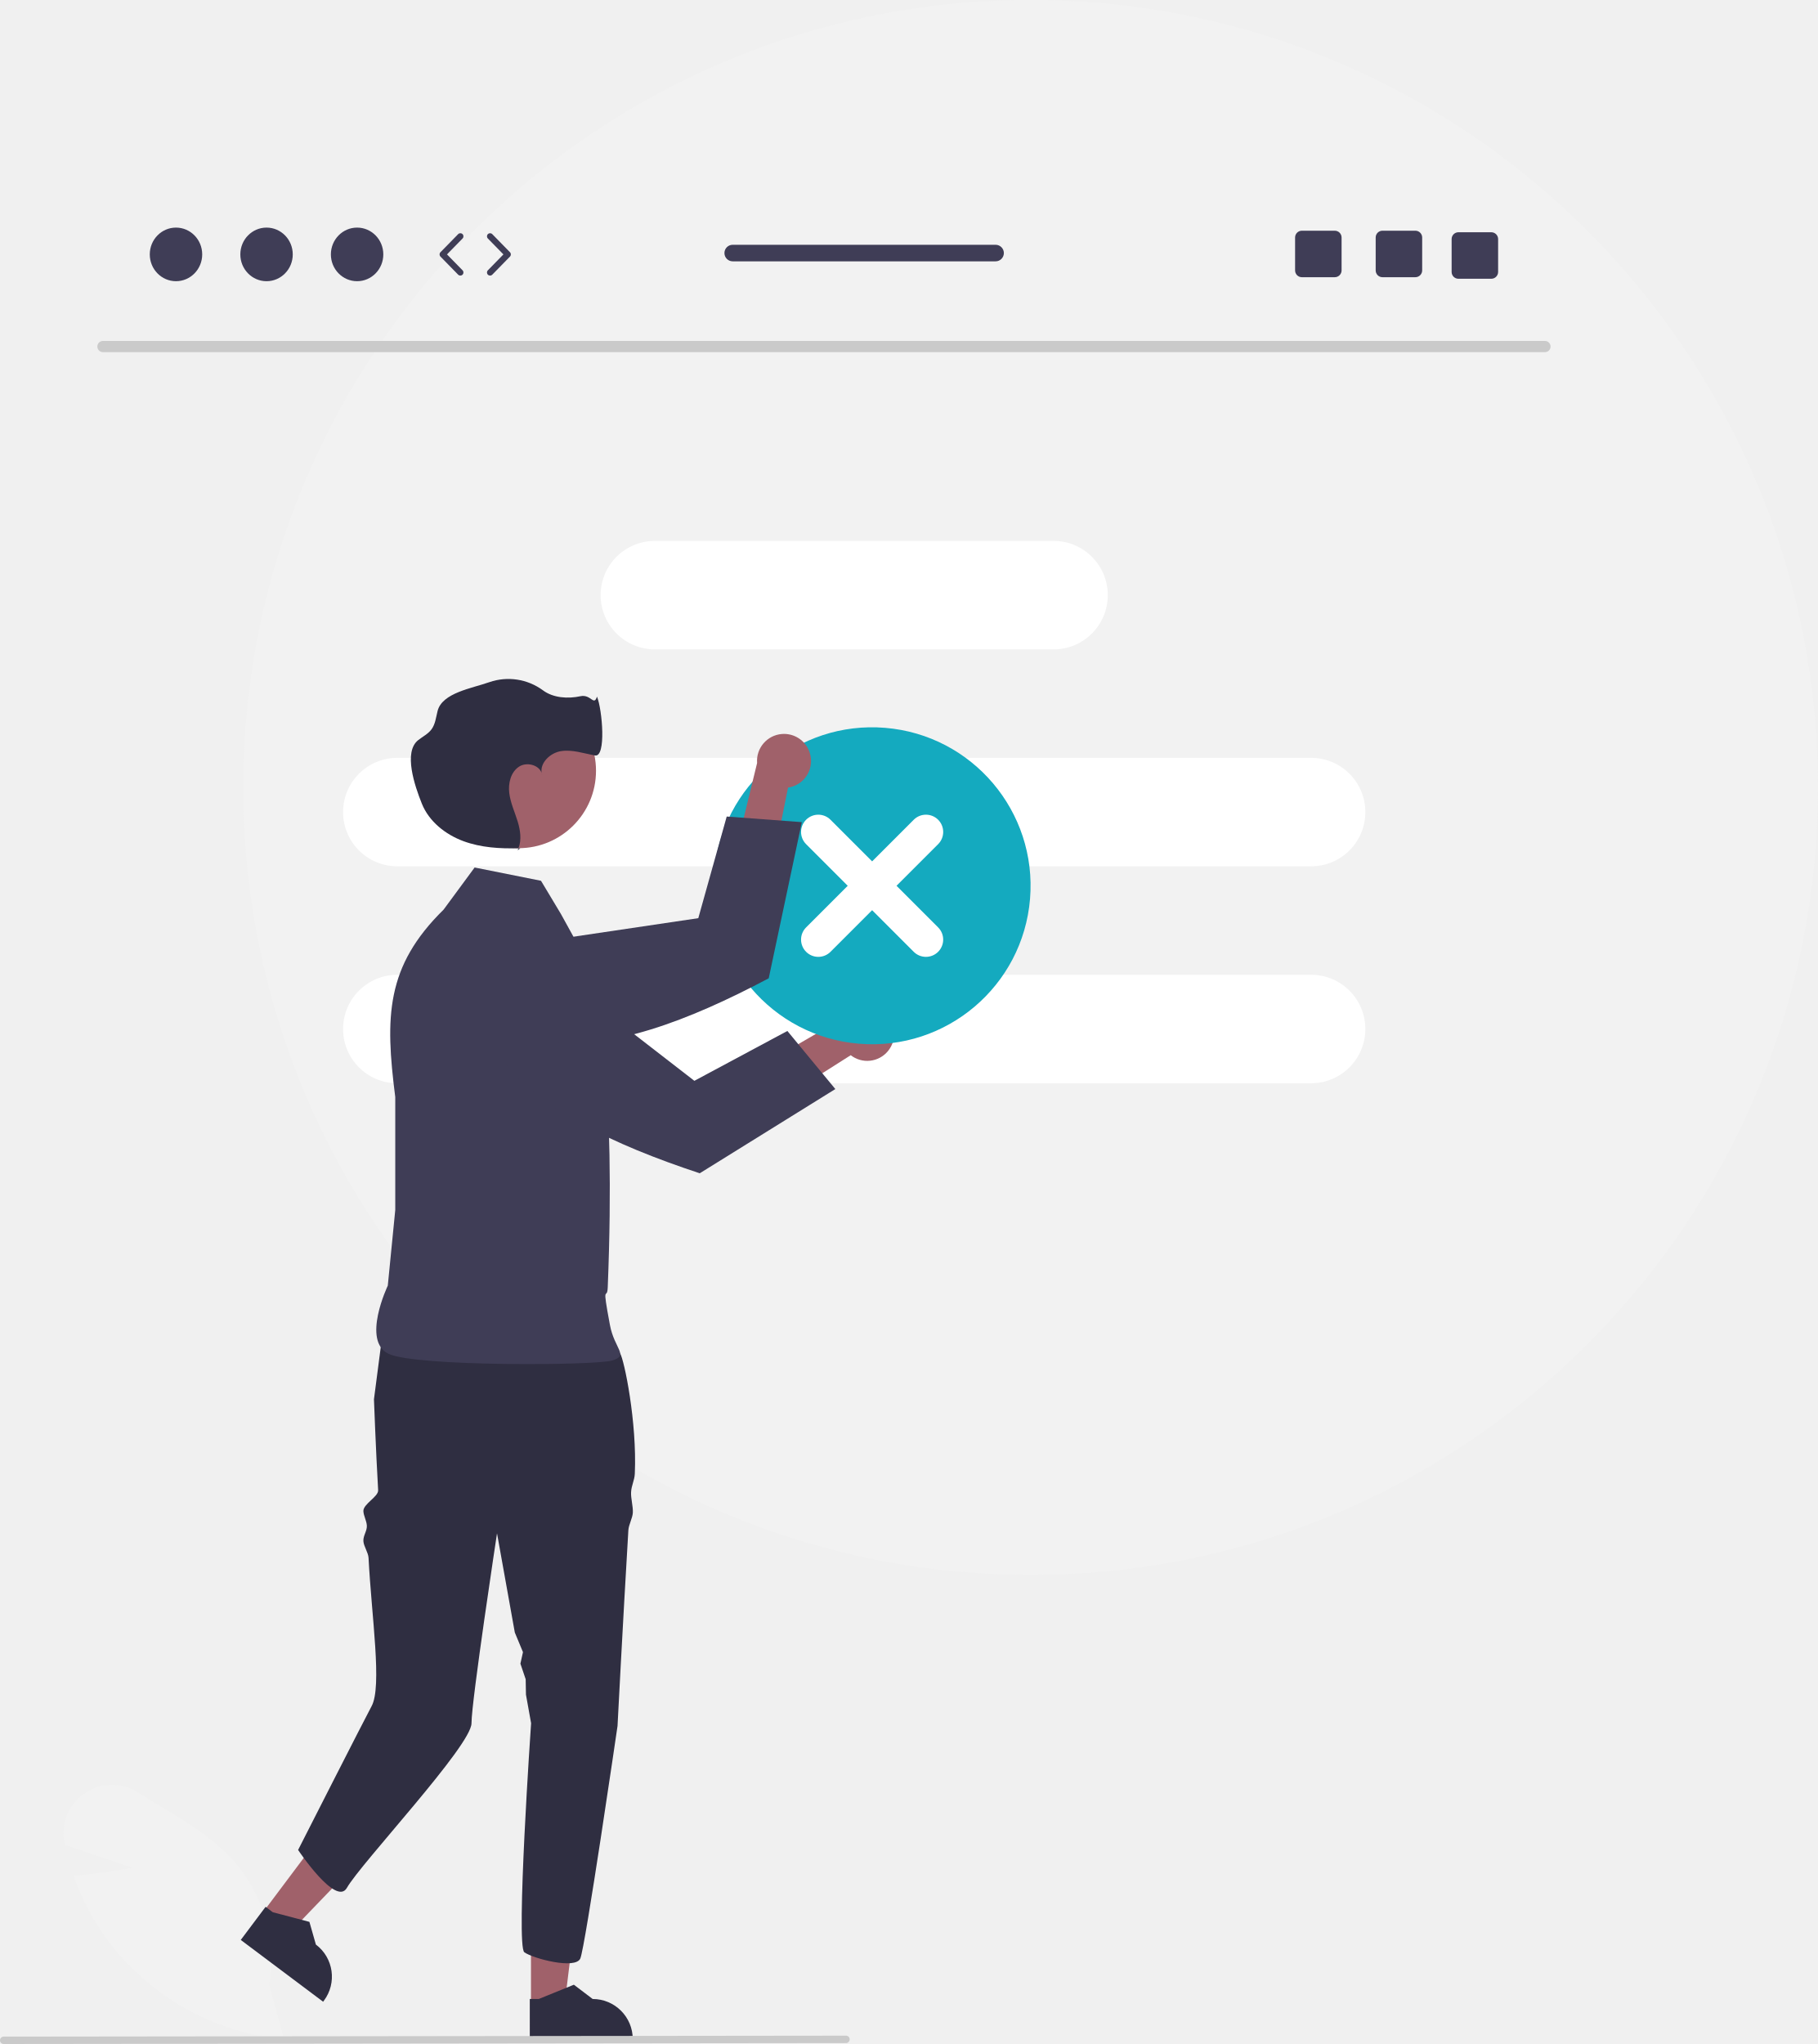
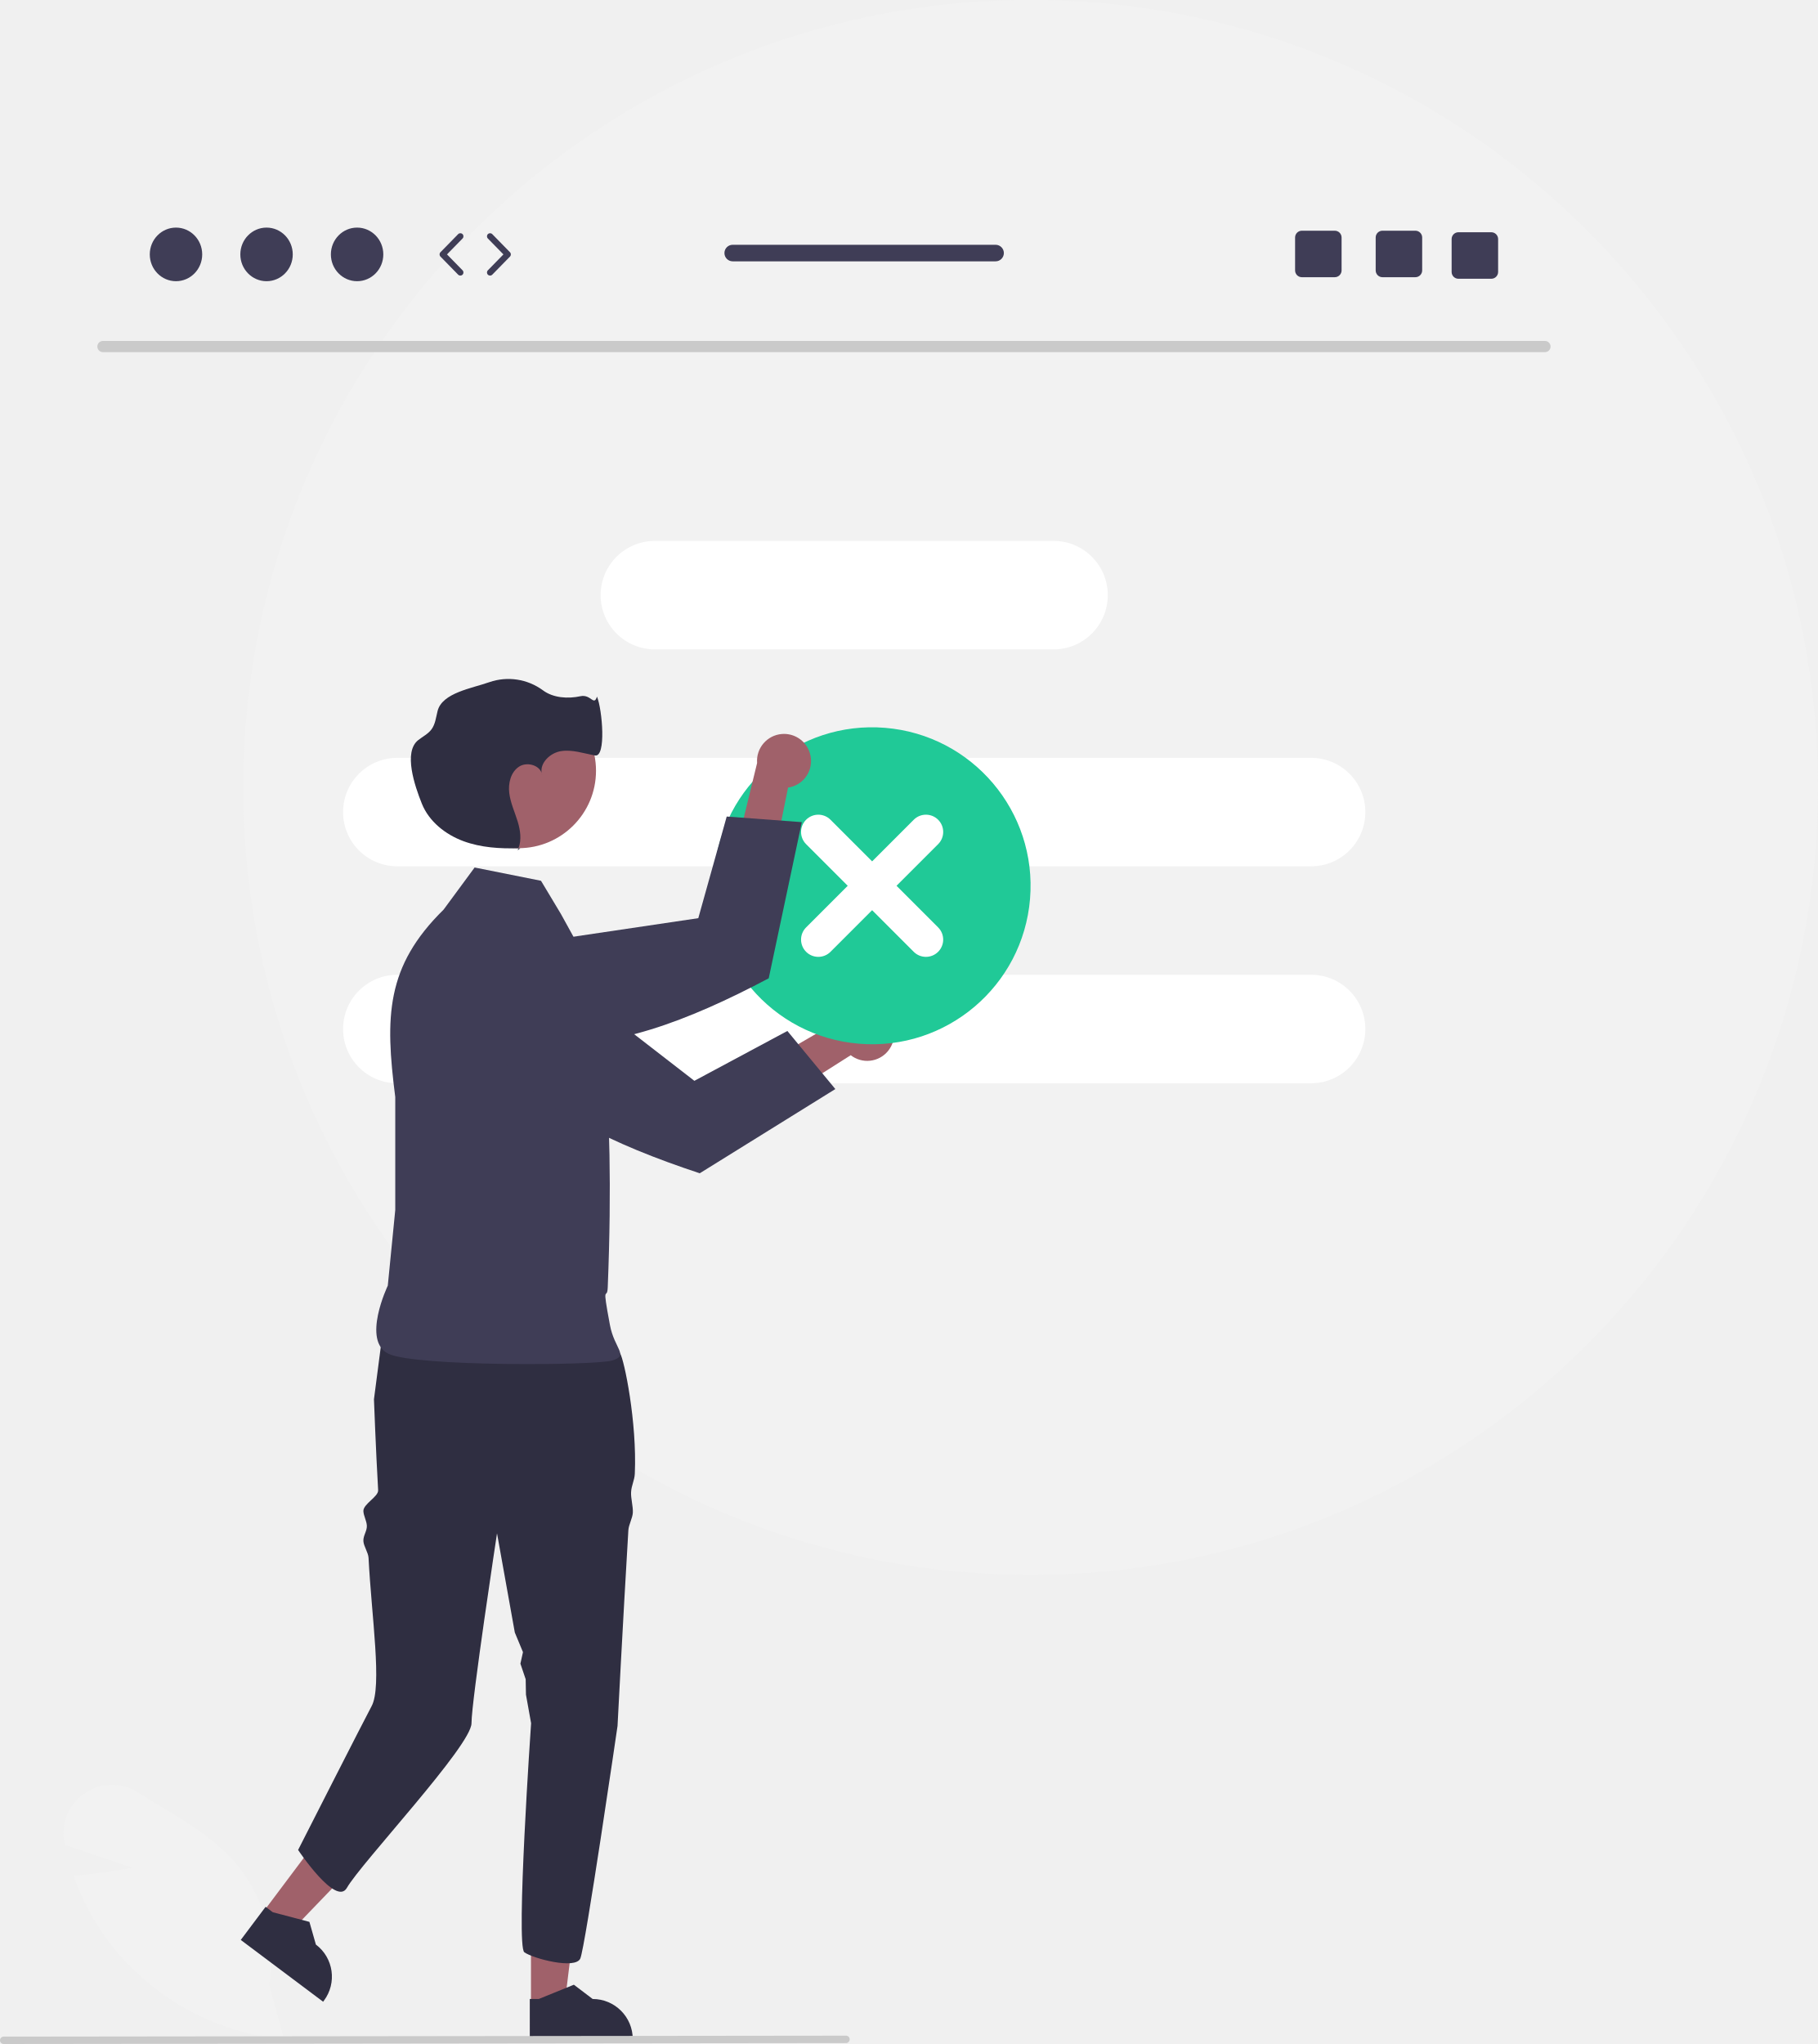
<svg xmlns="http://www.w3.org/2000/svg" width="586.479" height="659.298" viewBox="0 0 586.479 659.298">
  <circle cx="332.479" cy="254" r="254" fill="#f2f2f2" />
  <path d="M498.464,113.588H33.171c-.998-.021-1.789-.847-1.768-1.845,.021-.968,.8-1.747,1.768-1.768H498.464c.998,.021,1.789,.847,1.768,1.845-.021,.968-.8,1.747-1.768,1.768Z" fill="#cacaca" />
  <rect x="193.774" y="174.473" width="163.611" height="34.986" rx="17.493" ry="17.493" fill="#fff" />
  <path d="M128.175,244.445H422.985c9.661,0,17.493,7.832,17.493,17.493h0c0,9.661-7.832,17.493-17.493,17.493H128.175c-9.661,0-17.493-7.832-17.493-17.493h0c0-9.661,7.832-17.493,17.493-17.493Z" fill="#fff" />
  <path d="M128.175,314.418H422.985c9.661,0,17.493,7.832,17.493,17.493h0c0,9.661-7.832,17.493-17.493,17.493H128.175c-9.661,0-17.493-7.832-17.493-17.493h0c0-9.661,7.832-17.493,17.493-17.493Z" fill="#fff" />
  <path d="M91.641,657.759l-.694-.068c-23.541-2.429-44.821-15.089-58.188-34.618-3.661-5.442-6.623-11.323-8.815-17.504l-.211-.59,.624-.05c7.447-.599,15.097-1.863,18.496-2.464l-21.915-7.425-.136-.65c-1.299-6.104,1.246-12.385,6.428-15.862,5.196-3.644,12.087-3.761,17.404-.294,2.386,1.524,4.882,3.033,7.295,4.494,8.293,5.016,16.869,10.203,23.298,17.301,9.75,10.978,14.023,25.77,11.63,40.256l4.783,17.476Z" fill="#f2f2f2" />
  <polygon points="171.3 646.861 182.1 646.86 187.239 605.198 171.297 605.199 171.3 646.861" fill="#a0616a" />
  <path d="M170.919,658.128l33.214-.001v-.42c-0-7.14-5.788-12.927-12.928-12.928h-.001l-6.067-4.603-11.32,4.603-2.899,0,.001,13.348Z" fill="#2f2e41" />
  <polygon points="84.741 616.945 93.38 623.426 122.493 593.185 109.741 583.619 84.741 616.945" fill="#a0616a" />
  <path d="M77.674,625.73l26.569,19.932,.252-.336c4.284-5.711,3.128-13.814-2.583-18.099l-.001-0-2.091-7.323-11.817-3.111-2.319-1.74-8.01,10.678Z" fill="#2f2e41" />
  <path d="M120.645,451.353s.596,16.264,1.348,29.307c.123,2.139-4.888,4.463-4.758,6.79,.086,1.544,1.028,3.045,1.116,4.655,.092,1.699-1.208,3.203-1.116,4.96,.091,1.717,1.574,3.685,1.664,5.442,.963,18.909,4.455,41.546,.958,47.874-1.723,3.119-23.685,46.324-23.685,46.324,0,0,12.237,18.355,15.733,12.237,4.618-8.081,40.206-45.887,40.206-53.107,0-7.211,8.233-61.253,8.233-61.253l5.741,31.982,2.632,6.337-.827,3.72,1.701,5.02,.092,4.968,1.656,9.226s-4.982,71.882-2.176,73.883c2.814,2.01,16.441,5.62,18.049,2.01,1.6-3.61,12.011-75.019,12.011-75.019,0,0,1.678-32.724,3.496-63.141,.105-1.766,1.346-3.898,1.442-5.638,.114-2.019-.673-4.641-.568-6.599,.114-2.246,1.11-3.828,1.206-5.979,.743-16.616-3.428-36.849-4.756-38.842-4.012-6.013-7.622-10.821-7.622-10.821,0,0-54.036-17.754-68.475,.286l-3.302,25.376Z" fill="#2f2e41" />
  <path d="M174.538,284.104l-21.421-4.284-9.996,13.567h0c-18.653,18.341-18.934,34.528-15.604,60.474v36.416l-2.41,24.412s-8.532,17.845,.268,22,66.599,3.801,72.117,2.142,.735-3.695-.714-11.425c-2.722-14.519-.901-7.516-.714-12.138,2.686-66.314-3.57-93.538-4.205-100.694l-10.894-19.759-6.426-10.71Z" fill="#3f3d56" />
  <path d="M287.439,337.571c-2.232,4.23-7.471,5.849-11.701,3.617-.451-.238-.88-.515-1.282-.829l-46.26,29.373,.133-15.992,44.938-26.078c3.201-3.589,8.705-3.903,12.294-.702,3.003,2.678,3.78,7.066,1.878,10.612Z" fill="#a0616a" />
  <path d="M157.625,302.624l-5.267-.558c-4.866-.505-9.641,1.579-12.579,5.491-1.125,1.483-1.934,3.183-2.375,4.992l-.003,.014c-1.321,5.445,.751,11.152,5.258,14.481l18.19,13.411c12.765,17.249,36.757,28.693,64.898,37.99l43.743-27.167-15.472-18.738-30.003,16.08-44.598-34.524-.026-.021-16.974-10.936-4.792-.515Z" fill="#3f3d56" />
  <circle cx="167.3" cy="248.605" r="24.98" fill="#a0616a" />
  <path d="M167.877,273.59c-.201,.007-.403,.011-.605,.017-.086,.224-.179,.446-.287,.664l.892-.68Z" fill="#2f2e41" />
  <path d="M174.732,249.298c.039,.246,.099,.488,.179,.724-.033-.247-.093-.49-.179-.724Z" fill="#2f2e41" />
  <path d="M192.599,224.694c-1.028,3.193-1.946-.857-5.328-.129-4.069,.876-8.804,.575-12.136-1.919-4.965-3.643-11.399-4.623-17.223-2.625-5.702,2.017-15.253,3.439-16.739,9.302-.516,2.038-.722,4.249-1.973,5.938-1.094,1.477-2.822,2.319-4.266,3.455-4.877,3.837-1.15,14.74,1.159,20.5,2.308,5.761,7.604,9.957,13.425,12.107,5.633,2.08,11.746,2.447,17.755,2.283,1.045-2.711,.594-5.841-.269-8.651-.934-3.042-2.316-5.978-2.706-9.136s.466-6.745,3.114-8.51c2.434-1.622,6.395-.634,7.321,1.988-.54-3.278,2.781-6.451,6.205-7.009,3.677-.599,7.353,.728,11.019,1.389s2.365-14.773,.642-18.984Z" fill="#2f2e41" />
-   <circle cx="281.358" cy="285.711" r="51.12" transform="translate(-26.58509 542.5448) rotate(-85.26884)" fill="#14aabf" />
+   <circle cx="281.358" cy="285.711" r="51.12" transform="translate(-26.58509 542.5448) rotate(-85.26884)" fill="#20c997" />
  <path d="M294.787,264.411l-13.428,13.428-13.428-13.428c-2.174-2.174-5.698-2.174-7.872,0s-2.174,5.698,0,7.872l13.428,13.428-13.428,13.428c-2.172,2.176-2.168,5.7,.007,7.872,2.173,2.169,5.692,2.169,7.864-0l13.428-13.428,13.428,13.428c2.176,2.172,5.7,2.168,7.872-.007,2.169-2.173,2.169-5.691,0-7.864l-13.428-13.428,13.428-13.428c2.174-2.174,2.174-5.698,0-7.872s-5.698-2.174-7.872,0h0Z" fill="#fff" />
  <path d="M261.214,242.744c1.507,4.539-.952,9.441-5.491,10.948-.484,.161-.981,.278-1.486,.351l-10.831,53.717-11.448-11.168,12.293-50.482c-.374-4.794,3.21-8.984,8.005-9.358,4.012-.313,7.715,2.164,8.958,5.991Z" fill="#a0616a" />
  <path d="M146.125,312.225l-4.049,3.414c-3.733,3.162-5.535,8.05-4.746,12.879,.291,1.839,.958,3.599,1.958,5.169l.008,.012c3.015,4.723,8.567,7.179,14.09,6.231l22.271-3.842c21.285,2.73,46.152-6.66,72.343-20.531l10.68-50.373-24.233-1.808-9.168,32.783-55.788,8.281-.033,.004-19.643,4.678-3.689,3.101Z" fill="#3f3d56" />
  <path d="M272.937,658.99l-271.75,.307c-.658-.002-1.189-.537-1.187-1.195,.002-.655,.532-1.185,1.187-1.187l271.75-.307c.658,.002,1.189,.537,1.187,1.195-.002,.655-.532,1.185-1.187,1.187Z" fill="#cacaca" />
  <g>
    <ellipse cx="56.777" cy="82.058" rx="8.457" ry="8.645" fill="#3f3d56" />
    <ellipse cx="85.991" cy="82.058" rx="8.457" ry="8.645" fill="#3f3d56" />
    <ellipse cx="115.204" cy="82.058" rx="8.457" ry="8.645" fill="#3f3d56" />
    <path d="M148.516,88.891c-.26,0-.519-.101-.715-.301l-5.706-5.833c-.38-.389-.38-1.01,0-1.398l5.706-5.833c.387-.395,1.021-.401,1.414-.016,.395,.386,.402,1.02,.016,1.414l-5.022,5.133,5.022,5.134c.386,.395,.379,1.028-.016,1.414-.194,.19-.447,.285-.699,.285Z" fill="#3f3d56" />
    <path d="M158.104,88.891c-.252,0-.505-.095-.699-.285-.395-.386-.402-1.019-.016-1.414l5.021-5.134-5.021-5.133c-.386-.395-.379-1.028,.016-1.414,.394-.387,1.028-.379,1.414,.016l5.706,5.833c.38,.389,.38,1.01,0,1.398l-5.706,5.833c-.196,.2-.455,.301-.715,.301Z" fill="#3f3d56" />
    <path d="M456.614,74.414h-10.61c-1.21,0-2.19,.98-2.19,2.19v10.62c0,1.21,.98,2.19,2.19,2.19h10.61c1.21,0,2.2-.98,2.2-2.19v-10.62c0-1.21-.99-2.19-2.2-2.19Z" fill="#3f3d56" />
    <path d="M430.614,74.414h-10.61c-1.21,0-2.19,.98-2.19,2.19v10.62c0,1.21,.98,2.19,2.19,2.19h10.61c1.21,0,2.2-.98,2.2-2.19v-10.62c0-1.21-.99-2.19-2.2-2.19Z" fill="#3f3d56" />
    <path d="M481.114,74.914h-10.61c-1.21,0-2.19,.98-2.19,2.19v10.62c0,1.21,.98,2.19,2.19,2.19h10.61c1.21,0,2.2-.98,2.2-2.19v-10.62c0-1.21-.99-2.19-2.2-2.19Z" fill="#3f3d56" />
    <path d="M321.192,78.954h-84.81c-1.48,0-2.67,1.2-2.67,2.67s1.19,2.67,2.67,2.67h84.81c1.47,0,2.67-1.2,2.67-2.67s-1.2-2.67-2.67-2.67Z" fill="#3f3d56" />
  </g>
</svg>
